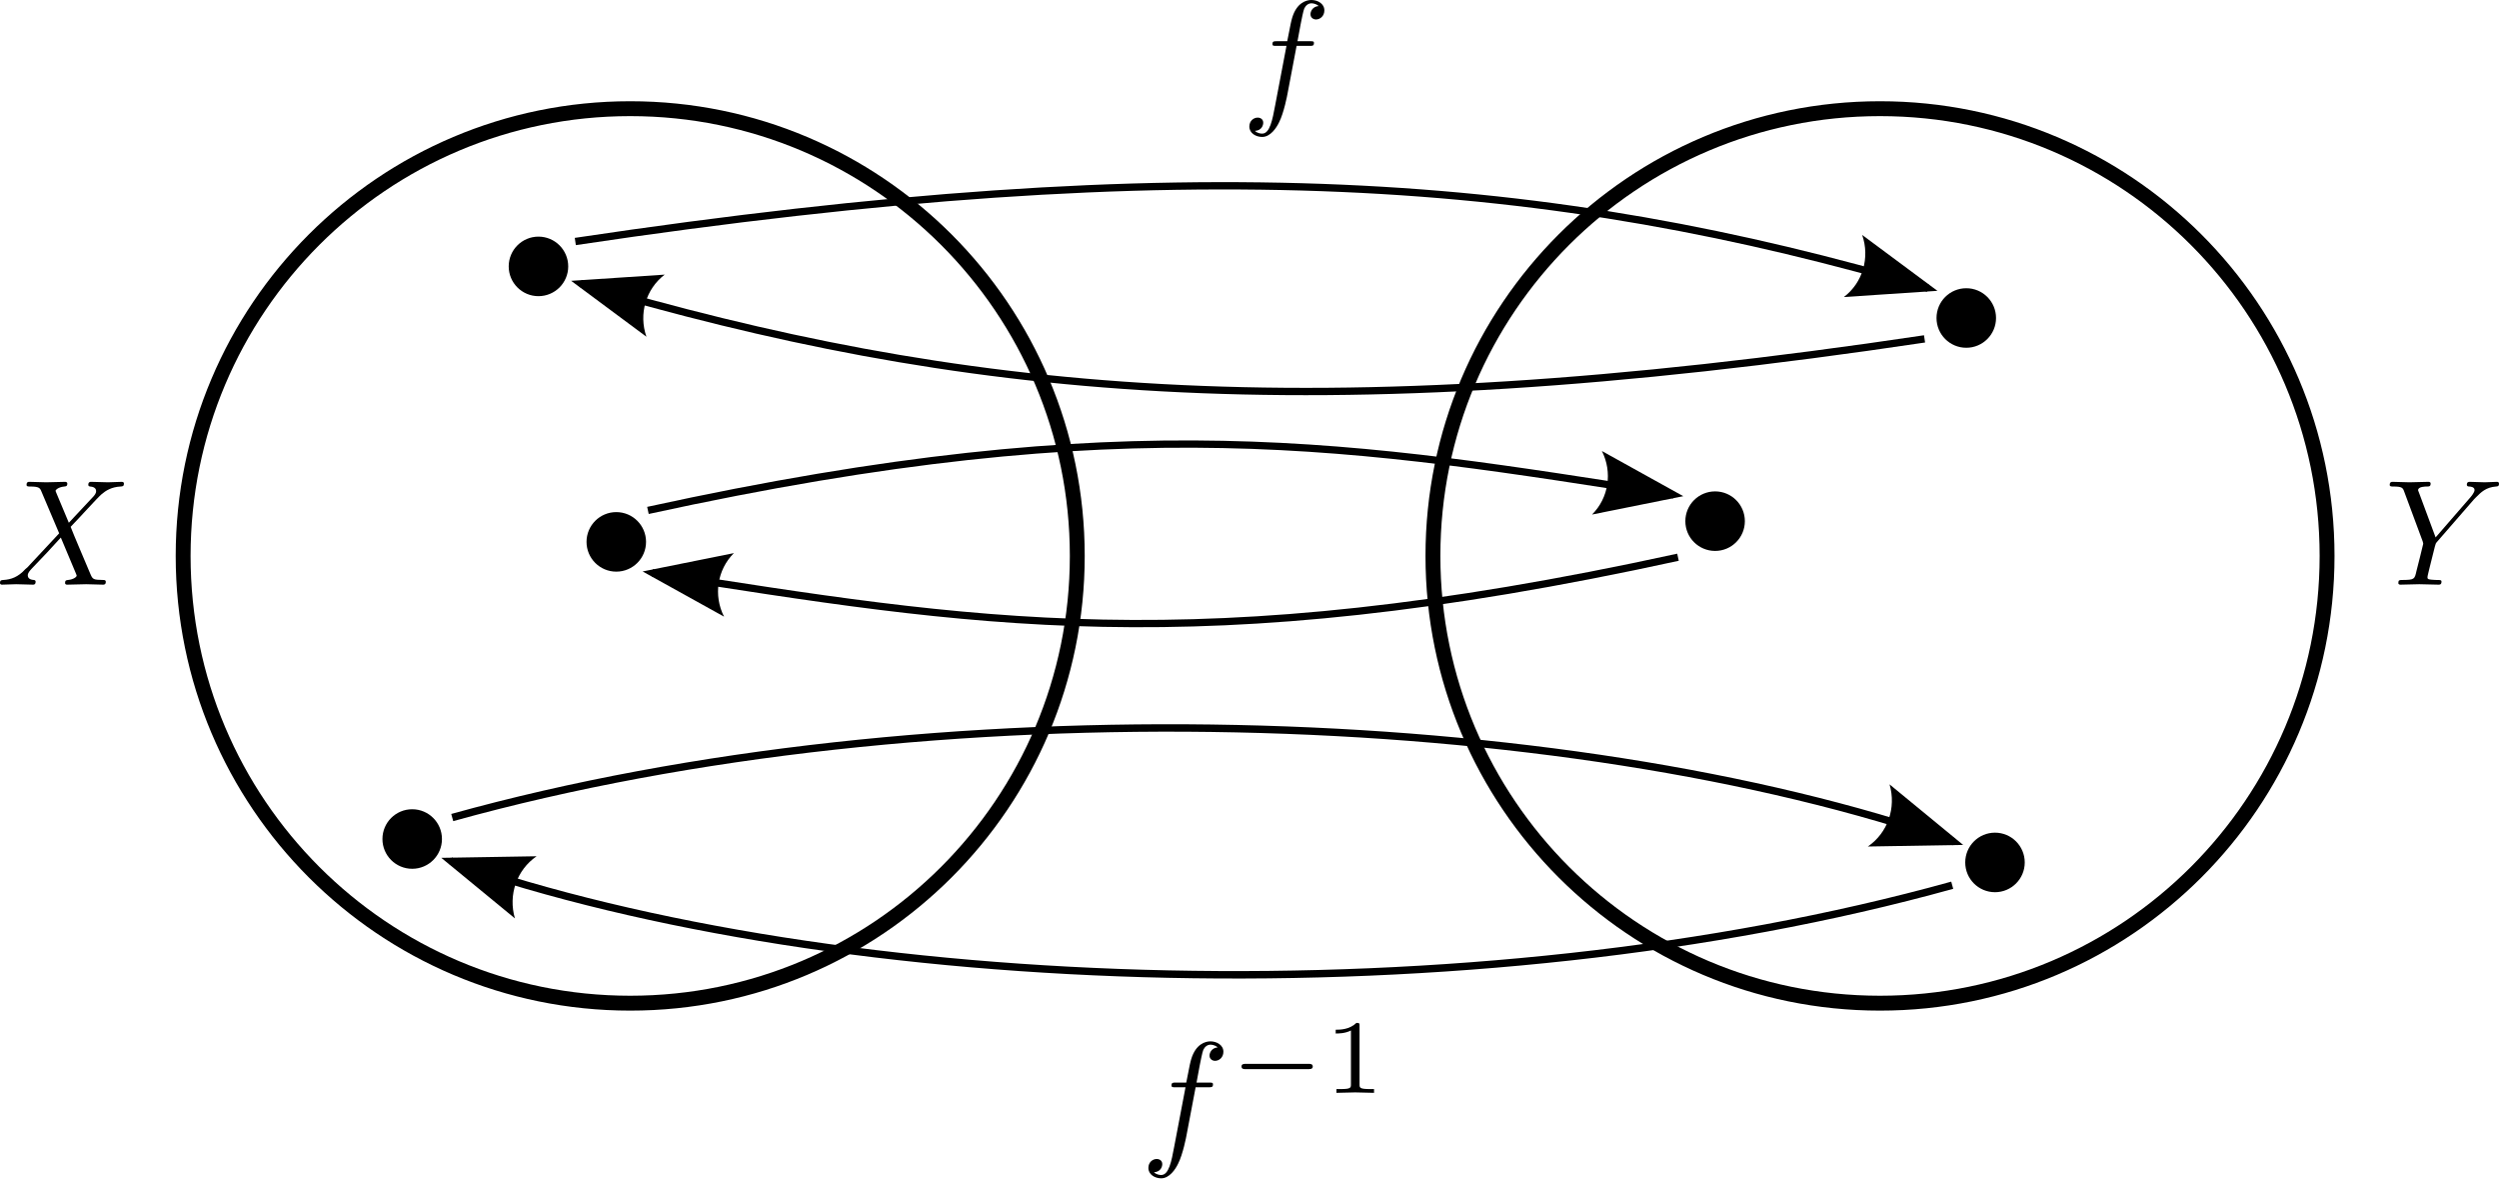
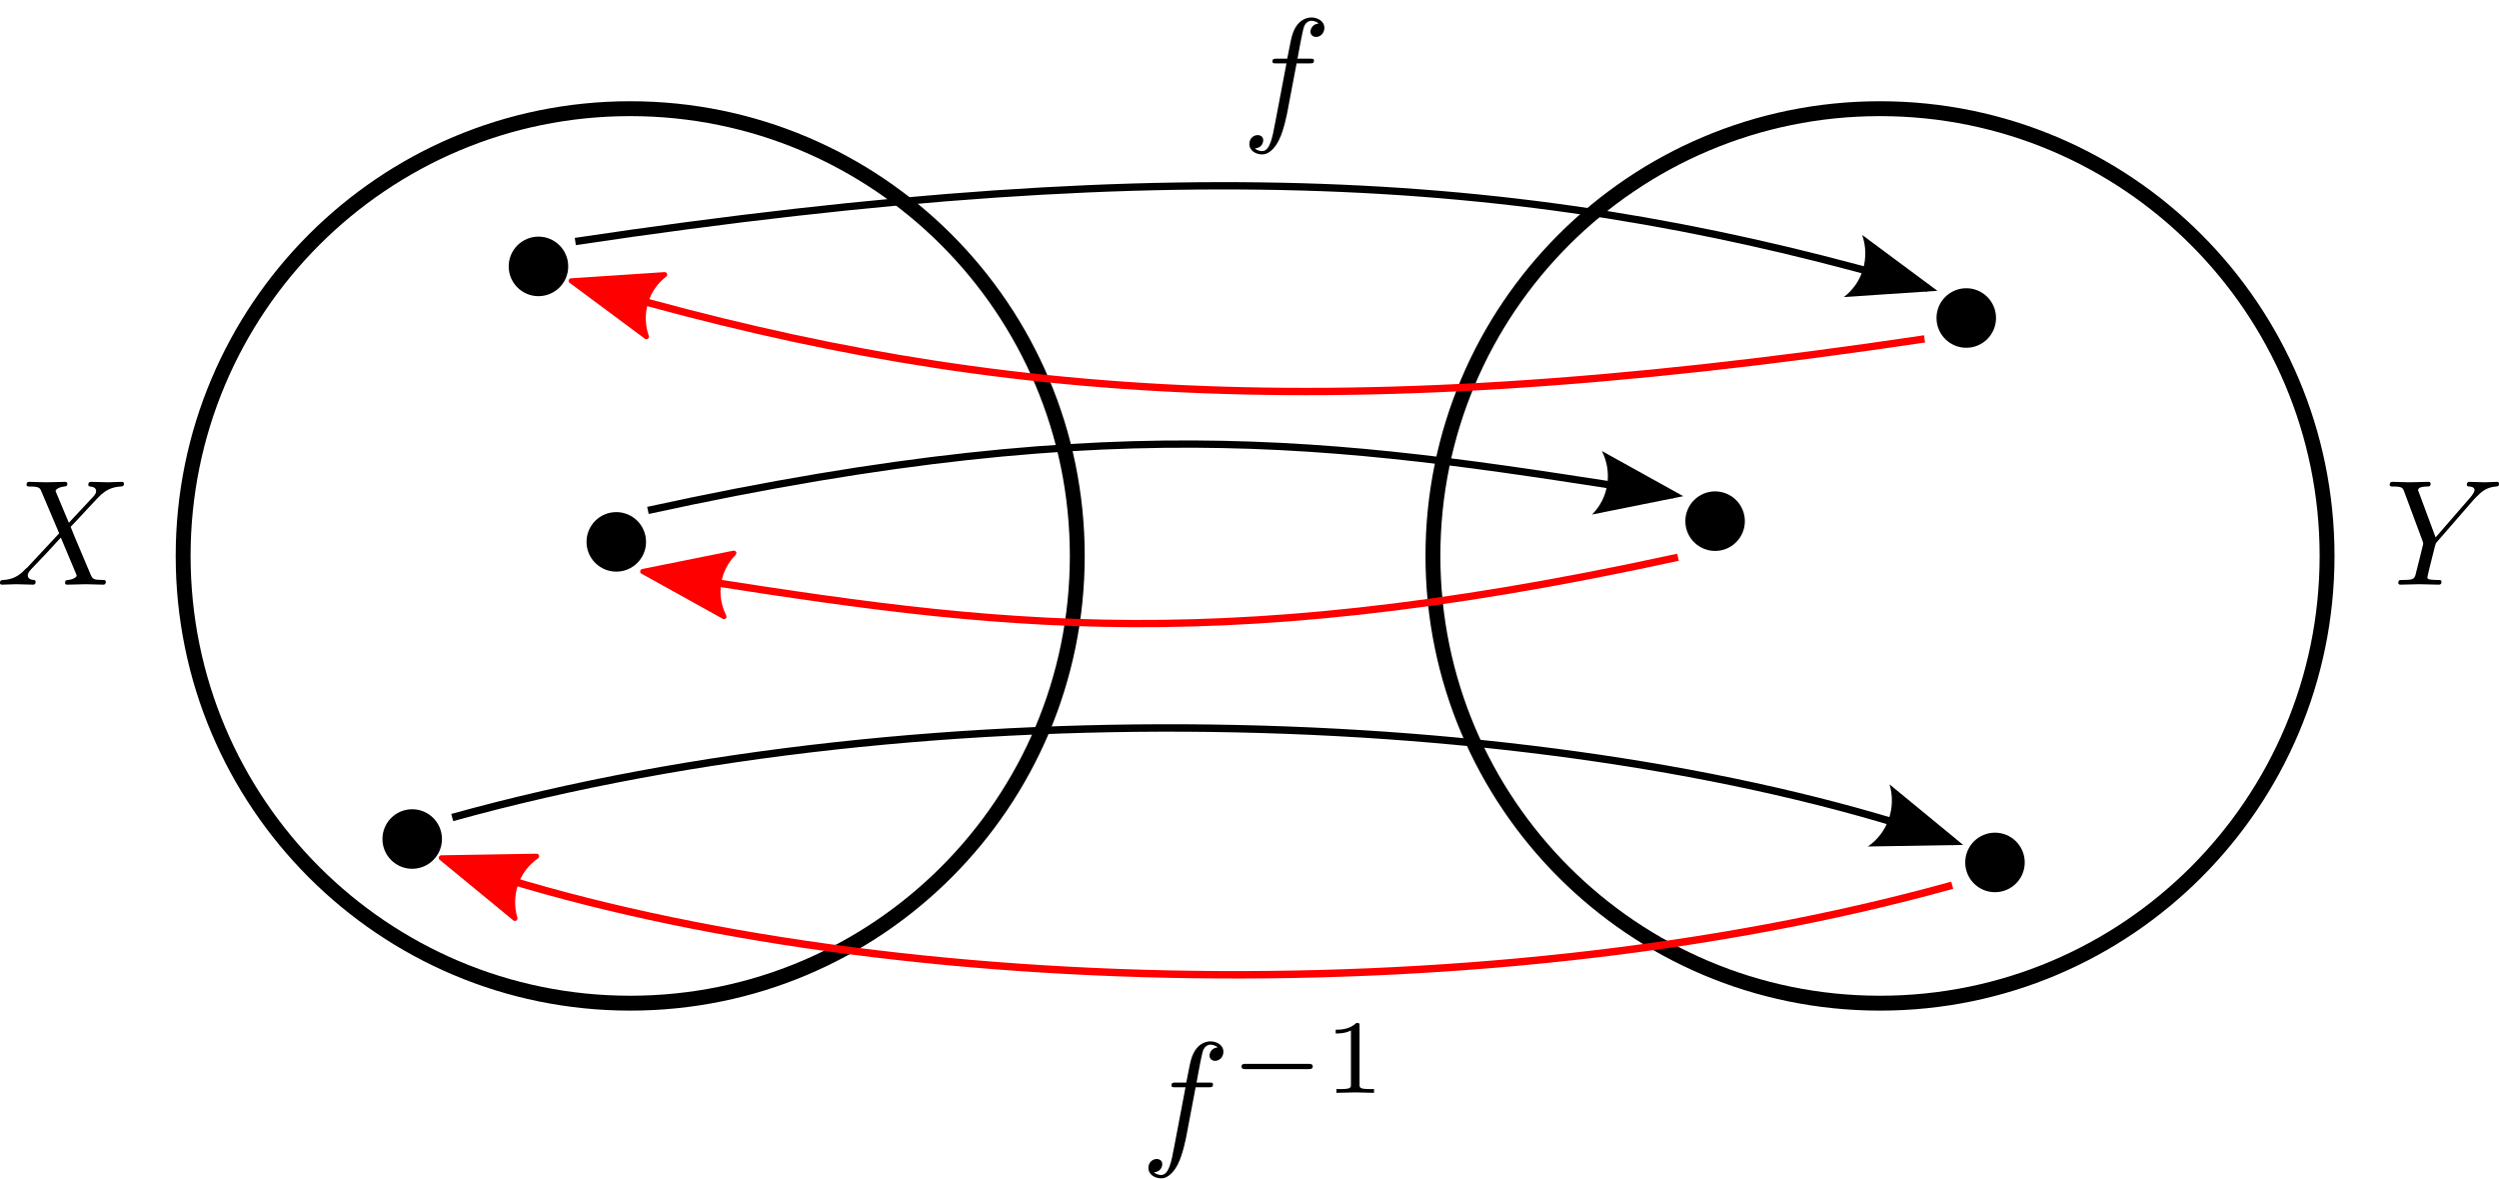
<svg xmlns="http://www.w3.org/2000/svg" xmlns:ns1="http://www.iki.fi/pav/software/textext/" width="286.047" height="134.822" id="svg2" version="1.1">
  <defs id="defs4">
-     <marker orient="auto" refY="0" refX="0" id="Arrow2Lend" style="overflow:visible">
-       <path id="path3738" style="font-size:12px;fill-rule:evenodd;stroke-width:0.625;stroke-linejoin:round" d="M 8.719,4.034 -2.207,0.016 8.719,-4.002 c -1.745,2.372 -1.735,5.617 -6e-7,8.035 z" transform="matrix(-1.1,0,0,-1.1,-1.1,0)" />
+     <marker style="overflow:visible" id="Arrow2Lend" refX="0" refY="0" orient="auto">
+       <path transform="matrix(-1.1,0,0,-1.1,-1.1,0)" d="M 8.719,4.034 -2.207,0.016 8.719,-4.002 c -1.745,2.372 -1.735,5.617 -6e-7,8.035 z" style="font-size:12px;fill-rule:evenodd;stroke-width:0.625;stroke-linejoin:round" id="path3738" />
    </marker>
-     <marker orient="auto" refY="0" refX="0" id="Arrow2Lend-3" style="overflow:visible">
-       <path id="path3738-2" style="font-size:12px;fill-rule:evenodd;stroke-width:0.625;stroke-linejoin:round" d="M 8.719,4.034 -2.207,0.016 8.719,-4.002 c -1.745,2.372 -1.735,5.617 -6e-7,8.035 z" transform="matrix(-1.1,0,0,-1.1,-1.1,0)" />
+     <marker style="overflow:visible" id="Arrow2Lend-3" refX="0" refY="0" orient="auto">
+       <path transform="matrix(-1.1,0,0,-1.1,-1.1,0)" d="M 8.719,4.034 -2.207,0.016 8.719,-4.002 c -1.745,2.372 -1.735,5.617 -6e-7,8.035 z" style="font-size:12px;fill-rule:evenodd;stroke-width:0.625;stroke-linejoin:round" id="path3738-2" />
    </marker>
-     <marker orient="auto" refY="0" refX="0" id="marker4746" style="overflow:visible">
-       <path id="path4748" style="font-size:12px;fill-rule:evenodd;stroke-width:0.625;stroke-linejoin:round" d="M 8.719,4.034 -2.207,0.016 8.719,-4.002 c -1.745,2.372 -1.735,5.617 -6e-7,8.035 z" transform="matrix(-1.1,0,0,-1.1,-1.1,0)" />
+     <marker style="overflow:visible" id="marker4746" refX="0" refY="0" orient="auto">
+       <path transform="matrix(-1.1,0,0,-1.1,-1.1,0)" d="M 8.719,4.034 -2.207,0.016 8.719,-4.002 c -1.745,2.372 -1.735,5.617 -6e-7,8.035 z" style="font-size:12px;fill-rule:evenodd;stroke-width:0.625;stroke-linejoin:round" id="path4748" />
    </marker>
-     <marker orient="auto" refY="0" refX="0" id="marker4750" style="overflow:visible">
-       <path id="path4752" style="font-size:12px;fill-rule:evenodd;stroke-width:0.625;stroke-linejoin:round" d="M 8.719,4.034 -2.207,0.016 8.719,-4.002 c -1.745,2.372 -1.735,5.617 -6e-7,8.035 z" transform="matrix(-1.1,0,0,-1.1,-1.1,0)" />
+     <marker style="overflow:visible" id="marker4750" refX="0" refY="0" orient="auto">
+       <path transform="matrix(-1.1,0,0,-1.1,-1.1,0)" d="M 8.719,4.034 -2.207,0.016 8.719,-4.002 c -1.745,2.372 -1.735,5.617 -6e-7,8.035 z" style="font-size:12px;fill-rule:evenodd;stroke-width:0.625;stroke-linejoin:round" id="path4752" />
    </marker>
-     <marker orient="auto" refY="0" refX="0" id="marker4754" style="overflow:visible">
-       <path id="path4756" style="font-size:12px;fill-rule:evenodd;stroke-width:0.625;stroke-linejoin:round" d="M 8.719,4.034 -2.207,0.016 8.719,-4.002 c -1.745,2.372 -1.735,5.617 -6e-7,8.035 z" transform="matrix(-1.1,0,0,-1.1,-1.1,0)" />
+     <marker style="overflow:visible" id="marker4754" refX="0" refY="0" orient="auto">
+       <path transform="matrix(-1.1,0,0,-1.1,-1.1,0)" d="M 8.719,4.034 -2.207,0.016 8.719,-4.002 c -1.745,2.372 -1.735,5.617 -6e-7,8.035 z" style="font-size:12px;fill-rule:evenodd;stroke-width:0.625;stroke-linejoin:round" id="path4756" />
    </marker>
-     <marker orient="auto" refY="0" refX="0" id="Arrow2Lend-1" style="overflow:visible">
-       <path id="path3738-7" style="font-size:12px;fill-rule:evenodd;stroke-width:0.625;stroke-linejoin:round" d="M 8.719,4.034 -2.207,0.016 8.719,-4.002 c -1.745,2.372 -1.735,5.617 -6e-7,8.035 z" transform="matrix(-1.1,0,0,-1.1,-1.1,0)" />
+     <marker style="overflow:visible" id="Arrow2Lend-1" refX="0" refY="0" orient="auto">
+       <path transform="matrix(-1.1,0,0,-1.1,-1.1,0)" d="M 8.719,4.034 -2.207,0.016 8.719,-4.002 c -1.745,2.372 -1.735,5.617 -6e-7,8.035 z" style="font-size:12px;fill-rule:evenodd;stroke-width:0.625;stroke-linejoin:round" id="path3738-7" />
    </marker>
-     <marker orient="auto" refY="0" refX="0" id="marker4754-0" style="overflow:visible">
-       <path id="path4756-9" style="font-size:12px;fill-rule:evenodd;stroke-width:0.625;stroke-linejoin:round" d="M 8.719,4.034 -2.207,0.016 8.719,-4.002 c -1.745,2.372 -1.735,5.617 -6e-7,8.035 z" transform="matrix(-1.1,0,0,-1.1,-1.1,0)" />
+     <marker style="overflow:visible" id="marker4754-0" refX="0" refY="0" orient="auto">
+       <path transform="matrix(-1.1,0,0,-1.1,-1.1,0)" d="M 8.719,4.034 -2.207,0.016 8.719,-4.002 c -1.745,2.372 -1.735,5.617 -6e-7,8.035 z" style="font-size:12px;fill-rule:evenodd;stroke-width:0.625;stroke-linejoin:round" id="path4756-9" />
    </marker>
-     <marker orient="auto" refY="0" refX="0" id="Arrow2Lend-8" style="overflow:visible">
-       <path id="path3738-8" style="font-size:12px;fill-rule:evenodd;stroke-width:0.625;stroke-linejoin:round" d="M 8.719,4.034 -2.207,0.016 8.719,-4.002 c -1.745,2.372 -1.735,5.617 -6e-7,8.035 z" transform="matrix(-1.1,0,0,-1.1,-1.1,0)" />
+     <marker style="overflow:visible" id="Arrow2Lend-8" refX="0" refY="0" orient="auto">
+       <path transform="matrix(-1.1,0,0,-1.1,-1.1,0)" d="M 8.719,4.034 -2.207,0.016 8.719,-4.002 c -1.745,2.372 -1.735,5.617 -6e-7,8.035 z" style="font-size:12px;fill-rule:evenodd;stroke-width:0.625;stroke-linejoin:round" id="path3738-8" />
    </marker>
-     <marker orient="auto" refY="0" refX="0" id="Arrow2Lend-4" style="overflow:visible">
-       <path id="path3738-5" style="font-size:12px;fill-rule:evenodd;stroke-width:0.625;stroke-linejoin:round" d="M 8.719,4.034 -2.207,0.016 8.719,-4.002 c -1.745,2.372 -1.735,5.617 -6e-7,8.035 z" transform="matrix(-1.1,0,0,-1.1,-1.1,0)" />
+     <marker style="overflow:visible" id="Arrow2Lend-4" refX="0" refY="0" orient="auto">
+       <path transform="matrix(-1.1,0,0,-1.1,-1.1,0)" d="M 8.719,4.034 -2.207,0.016 8.719,-4.002 c -1.745,2.372 -1.735,5.617 -6e-7,8.035 z" style="font-size:12px;fill-rule:evenodd;stroke-width:0.625;stroke-linejoin:round" id="path3738-5" />
    </marker>
-     <marker orient="auto" refY="0" refX="0" id="Arrow2Lend-17" style="overflow:visible">
-       <path id="path3738-1" style="font-size:12px;fill-rule:evenodd;stroke-width:0.625;stroke-linejoin:round" d="M 8.719,4.034 -2.207,0.016 8.719,-4.002 c -1.745,2.372 -1.735,5.617 -6e-7,8.035 z" transform="matrix(-1.1,0,0,-1.1,-1.1,0)" />
+     <marker style="overflow:visible" id="Arrow2Lend-17" refX="0" refY="0" orient="auto">
+       <path transform="matrix(-1.1,0,0,-1.1,-1.1,0)" d="M 8.719,4.034 -2.207,0.016 8.719,-4.002 c -1.745,2.372 -1.735,5.617 -6e-7,8.035 z" style="font-size:12px;fill-rule:evenodd;stroke-width:0.625;stroke-linejoin:round" id="path3738-1" />
    </marker>
-     <marker orient="auto" refY="0" refX="0" id="marker4754-5" style="overflow:visible">
-       <path id="path4756-2" style="font-size:12px;fill-rule:evenodd;stroke-width:0.625;stroke-linejoin:round" d="M 8.719,4.034 -2.207,0.016 8.719,-4.002 c -1.745,2.372 -1.735,5.617 -6e-7,8.035 z" transform="matrix(-1.1,0,0,-1.1,-1.1,0)" />
+     <marker style="overflow:visible" id="marker4754-5" refX="0" refY="0" orient="auto">
+       <path transform="matrix(-1.1,0,0,-1.1,-1.1,0)" d="M 8.719,4.034 -2.207,0.016 8.719,-4.002 c -1.745,2.372 -1.735,5.617 -6e-7,8.035 z" style="font-size:12px;fill-rule:evenodd;stroke-width:0.625;stroke-linejoin:round" id="path4756-2" />
+     </marker>
+     <marker style="overflow:visible" id="marker4754V" refX="0" refY="0" orient="auto">
+       <path transform="matrix(-1.1,0,0,-1.1,-1.1,0)" d="M 8.719,4.034 -2.207,0.016 8.719,-4.002 c -1.745,2.372 -1.735,5.617 -6e-7,8.035 z" style="stroke-linejoin:round;font-size:12px;fill-rule:evenodd;stroke:#000000;stroke-width:0.625;fill:#000000" id="path5060" />
+     </marker>
+     <marker style="overflow:visible" id="marker4754Vn" refX="0" refY="0" orient="auto">
+       <path transform="matrix(-1.1,0,0,-1.1,-1.1,0)" d="M 8.719,4.034 -2.207,0.016 8.719,-4.002 c -1.745,2.372 -1.735,5.617 -6e-7,8.035 z" style="stroke-linejoin:round;font-size:12px;fill-rule:evenodd;stroke:#000000;stroke-width:0.625;fill:#000000" id="path5217" />
+     </marker>
+     <marker style="overflow:visible" id="marker4754-5H" refX="0" refY="0" orient="auto">
+       <path transform="matrix(-1.1,0,0,-1.1,-1.1,0)" d="M 8.719,4.034 -2.207,0.016 8.719,-4.002 c -1.745,2.372 -1.735,5.617 -6e-7,8.035 z" style="stroke-linejoin:round;font-size:12px;fill-rule:evenodd;stroke:#ff0000;stroke-width:0.625;fill:#ff0000" id="path5220" />
+     </marker>
+     <marker style="overflow:visible" id="Arrow2Lendr" refX="0" refY="0" orient="auto">
+       <path transform="matrix(-1.1,0,0,-1.1,-1.1,0)" d="M 8.719,4.034 -2.207,0.016 8.719,-4.002 c -1.745,2.372 -1.735,5.617 -6e-7,8.035 z" style="stroke-linejoin:round;font-size:12px;fill-rule:evenodd;stroke:#000000;stroke-width:0.625;fill:#000000" id="path5223" />
+     </marker>
+     <marker style="overflow:visible" id="marker4754Vno" refX="0" refY="0" orient="auto">
+       <path transform="matrix(-1.1,0,0,-1.1,-1.1,0)" d="M 8.719,4.034 -2.207,0.016 8.719,-4.002 c -1.745,2.372 -1.735,5.617 -6e-7,8.035 z" style="stroke-linejoin:round;font-size:12px;fill-rule:evenodd;stroke:#ff0000;stroke-width:0.625;fill:#ff0000" id="path5392" />
+     </marker>
+     <marker style="overflow:visible" id="Arrow2LendrA" refX="0" refY="0" orient="auto">
+       <path transform="matrix(-1.1,0,0,-1.1,-1.1,0)" d="M 8.719,4.034 -2.207,0.016 8.719,-4.002 c -1.745,2.372 -1.735,5.617 -6e-7,8.035 z" style="stroke-linejoin:round;font-size:12px;fill-rule:evenodd;stroke:#ff0000;stroke-width:0.625;fill:#ff0000" id="path5395" />
    </marker>
  </defs>
-   <g id="layer1" transform="translate(-5.554214,-536.85)">
-     <path style="fill:#000000;fill-opacity:0;stroke:#000000;stroke-width:2.08;stroke-miterlimit:4;stroke-opacity:1;stroke-dasharray:none" id="path2818" d="m 212,477.862 c 0,34.518 -27.982,62.5 -62.5,62.5 -34.518,0 -62.5,-27.982 -62.5,-62.5 0,-34.518 27.982,-62.5 62.5,-62.5 34.518,0 62.5,27.982 62.5,62.5 z" transform="matrix(0.8187769,0,0,0.8187769,-44.71597,209.1967)" />
-     <path style="fill:#000000;fill-opacity:0;stroke:#000000;stroke-width:2.08;stroke-miterlimit:4;stroke-opacity:1;stroke-dasharray:none" id="path2818-1" d="m 212,477.862 c 0,34.518 -27.982,62.5 -62.5,62.5 -34.518,0 -62.5,-27.982 -62.5,-62.5 0,-34.518 27.982,-62.5 62.5,-62.5 34.518,0 62.5,27.982 62.5,62.5 z" transform="matrix(0.8187769,0,0,0.8187769,98.34073,209.1967)" />
-     <path style="fill:#000000;fill-opacity:1;stroke:#000000;stroke-width:2;stroke-miterlimit:4;stroke-opacity:1;stroke-dasharray:none" id="path3616" d="m 83,571.362 c 0,1.657 -1.343,3 -3,3 -1.657,0 -3,-1.343 -3,-3 0,-1.657 1.343,-3 3,-3 1.657,0 3,1.343 3,3 z" transform="matrix(0.851528,0,0,0.851528,-0.9332404,80.80059)" />
-     <path style="fill:#000000;fill-opacity:1;stroke:#000000;stroke-width:2;stroke-miterlimit:4;stroke-opacity:1;stroke-dasharray:none" id="path3616-4" d="m 83,571.362 c 0,1.657 -1.343,3 -3,3 -1.657,0 -3,-1.343 -3,-3 0,-1.657 1.343,-3 3,-3 1.657,0 3,1.343 3,3 z" transform="matrix(0.851528,0,0,0.851528,-15.38593,146.3188)" />
-     <path style="fill:#000000;fill-opacity:1;stroke:#000000;stroke-width:2;stroke-miterlimit:4;stroke-opacity:1;stroke-dasharray:none" id="path3616-8" d="m 83,571.362 c 0,1.657 -1.343,3 -3,3 -1.657,0 -3,-1.343 -3,-3 0,-1.657 1.343,-3 3,-3 1.657,0 3,1.343 3,3 z" transform="matrix(0.851528,0,0,0.851528,162.5005,86.70452)" />
-     <path style="fill:#000000;fill-opacity:1;stroke:#000000;stroke-width:2;stroke-miterlimit:4;stroke-opacity:1;stroke-dasharray:none" id="path3616-76" d="m 83,571.362 c 0,1.657 -1.343,3 -3,3 -1.657,0 -3,-1.343 -3,-3 0,-1.657 1.343,-3 3,-3 1.657,0 3,1.343 3,3 z" transform="matrix(0.851528,0,0,0.851528,165.7872,148.9985)" />
-     <path style="fill:#000000;fill-opacity:1;stroke:#000000;stroke-width:2;stroke-miterlimit:4;stroke-opacity:1;stroke-dasharray:none" id="path3616-42" d="m 83,571.362 c 0,1.657 -1.343,3 -3,3 -1.657,0 -3,-1.343 -3,-3 0,-1.657 1.343,-3 3,-3 1.657,0 3,1.343 3,3 z" transform="matrix(0.851528,0,0,0.851528,133.7508,109.9505)" />
-     <path style="fill:none;stroke:#000000;stroke-width:0.838;stroke-linecap:butt;stroke-linejoin:miter;stroke-miterlimit:4;stroke-opacity:1;stroke-dasharray:none;marker-end:url(#Arrow2Lend)" d="M 71.407,564.483 C 142.269,553.881 182.928,557.076 226.25,569.827" id="path3712" />
-     <path style="fill:none;stroke:#000000;stroke-width:0.852;stroke-linecap:butt;stroke-linejoin:miter;stroke-miterlimit:4;stroke-opacity:1;stroke-dasharray:none;marker-end:url(#Arrow2Lend)" d="M 57.32,630.393 C 112.152,615.159 184.548,617.586 229.195,633.167" id="path4534" />
-     <path style="fill:#000000;fill-opacity:1;stroke:#000000;stroke-width:2;stroke-miterlimit:4;stroke-opacity:1;stroke-dasharray:none" id="path3616-7-4" d="m 83,571.362 c 0,1.657 -1.343,3 -3,3 -1.657,0 -3,-1.343 -3,-3 0,-1.657 1.343,-3 3,-3 1.657,0 3,1.343 3,3 z" transform="matrix(0.851528,0,0,0.851528,7.97444,112.3204)" />
-     <path style="fill:none;stroke:#000000;stroke-width:0.832px;stroke-linecap:butt;stroke-linejoin:miter;stroke-opacity:1;marker-end:url(#marker4754)" d="m 197.624,600.608 c -55.378,12.097 -80.972,7.444 -117.417,1.784" id="path4406-4" />
-     <path style="fill:none;stroke:#000000;stroke-width:0.852;stroke-linecap:butt;stroke-linejoin:miter;stroke-miterlimit:4;stroke-opacity:1;stroke-dasharray:none;marker-end:url(#Arrow2Lend)" d="M 229.014,638.137 C 174.183,653.37 101.786,650.943 57.14,635.362" id="path4534-5" />
-     <path style="fill:none;stroke:#000000;stroke-width:0.838;stroke-linecap:butt;stroke-linejoin:miter;stroke-miterlimit:4;stroke-opacity:1;stroke-dasharray:none;marker-end:url(#Arrow2Lend)" d="M 225.845,575.625 C 154.983,586.228 115.323,582.033 72.002,569.282" id="path3712-1" />
-     <path style="fill:none;stroke:#000000;stroke-width:0.832px;stroke-linecap:butt;stroke-linejoin:miter;stroke-opacity:1;marker-end:url(#marker4754)" d="m 79.72,595.253 c 55.378,-12.097 80.972,-7.444 117.417,-1.784" id="path4406-4-7" />
-     <g style="font-style:normal;font-variant:normal;font-weight:normal;font-stretch:normal;letter-spacing:normal;word-spacing:normal;text-anchor:start;fill:none;stroke:#000000;stroke-linecap:butt;stroke-linejoin:miter;stroke-miterlimit:10.433;stroke-opacity:1;stroke-dasharray:none;stroke-dashoffset:0" id="content" transform="matrix(1.727674,0,0,-1.727674,-238.3698,1770.668)" xml:space="preserve" stroke-miterlimit="10.433" font-style="normal" font-variant="normal" font-weight="normal" font-stretch="normal" font-size-adjust="none" letter-spacing="normal" word-spacing="normal" ns1:text="$f$" ns1:preamble="">
-       <path style="fill:#000000;stroke:none" d="m 227.09,711.11 h 0.86 c 0.2,0 0.29,0 0.29,0.2 0,0.11 -0.09,0.11 -0.26,0.11 h -0.83 l 0.21,1.13 c 0.04,0.21 0.18,0.92 0.24,1.04 0.09,0.19 0.26,0.34 0.47,0.34 0.03,0 0.29,0 0.48,-0.18 -0.43,-0.04 -0.54,-0.39 -0.54,-0.54 0,-0.23 0.19,-0.35 0.37,-0.35 0.26,0 0.55,0.22 0.55,0.6 0,0.46 -0.46,0.69 -0.86,0.69 -0.34,0 -0.97,-0.18 -1.27,-1.17 -0.06,-0.21 -0.09,-0.31 -0.33,-1.56 h -0.69 c -0.19,0 -0.29,0 -0.29,-0.19 0,-0.12 0.08,-0.12 0.27,-0.12 h 0.66 l -0.75,-3.94 c -0.18,-0.96 -0.35,-1.87 -0.86,-1.87 -0.04,0 -0.29,0 -0.48,0.18 0.46,0.03 0.55,0.39 0.55,0.54 0,0.23 -0.18,0.34 -0.37,0.34 -0.26,0 -0.55,-0.21 -0.55,-0.59 0,-0.45 0.44,-0.69 0.85,-0.69 0.54,0 0.94,0.59 1.12,0.97 0.32,0.62 0.55,1.83 0.56,1.9 z" id="path5550" />
+   <g transform="translate(-5.554214,-536.85)" id="layer1">
+     <path transform="matrix(0.8187769,0,0,0.8187769,-44.71597,209.1967)" d="m 212,477.862 c 0,34.518 -27.982,62.5 -62.5,62.5 -34.518,0 -62.5,-27.982 -62.5,-62.5 0,-34.518 27.982,-62.5 62.5,-62.5 34.518,0 62.5,27.982 62.5,62.5 z" id="path2818" style="fill:#000000;fill-opacity:0;stroke:#000000;stroke-width:2.08;stroke-miterlimit:4;stroke-opacity:1;stroke-dasharray:none" />
+     <path transform="matrix(0.8187769,0,0,0.8187769,98.34073,209.1967)" d="m 212,477.862 c 0,34.518 -27.982,62.5 -62.5,62.5 -34.518,0 -62.5,-27.982 -62.5,-62.5 0,-34.518 27.982,-62.5 62.5,-62.5 34.518,0 62.5,27.982 62.5,62.5 z" id="path2818-1" style="fill:#000000;fill-opacity:0;stroke:#000000;stroke-width:2.08;stroke-miterlimit:4;stroke-opacity:1;stroke-dasharray:none" />
+     <path transform="matrix(0.851528,0,0,0.851528,-0.9332404,80.80059)" d="m 83,571.362 c 0,1.657 -1.343,3 -3,3 -1.657,0 -3,-1.343 -3,-3 0,-1.657 1.343,-3 3,-3 1.657,0 3,1.343 3,3 z" id="path3616" style="fill:#000000;fill-opacity:1;stroke:#000000;stroke-width:2;stroke-miterlimit:4;stroke-opacity:1;stroke-dasharray:none" />
+     <path transform="matrix(0.851528,0,0,0.851528,-15.38593,146.3188)" d="m 83,571.362 c 0,1.657 -1.343,3 -3,3 -1.657,0 -3,-1.343 -3,-3 0,-1.657 1.343,-3 3,-3 1.657,0 3,1.343 3,3 z" id="path3616-4" style="fill:#000000;fill-opacity:1;stroke:#000000;stroke-width:2;stroke-miterlimit:4;stroke-opacity:1;stroke-dasharray:none" />
+     <path transform="matrix(0.851528,0,0,0.851528,162.5005,86.70452)" d="m 83,571.362 c 0,1.657 -1.343,3 -3,3 -1.657,0 -3,-1.343 -3,-3 0,-1.657 1.343,-3 3,-3 1.657,0 3,1.343 3,3 z" id="path3616-8" style="fill:#000000;fill-opacity:1;stroke:#000000;stroke-width:2;stroke-miterlimit:4;stroke-opacity:1;stroke-dasharray:none" />
+     <path transform="matrix(0.851528,0,0,0.851528,165.7872,148.9985)" d="m 83,571.362 c 0,1.657 -1.343,3 -3,3 -1.657,0 -3,-1.343 -3,-3 0,-1.657 1.343,-3 3,-3 1.657,0 3,1.343 3,3 z" id="path3616-76" style="fill:#000000;fill-opacity:1;stroke:#000000;stroke-width:2;stroke-miterlimit:4;stroke-opacity:1;stroke-dasharray:none" />
+     <path transform="matrix(0.851528,0,0,0.851528,133.7508,109.9505)" d="m 83,571.362 c 0,1.657 -1.343,3 -3,3 -1.657,0 -3,-1.343 -3,-3 0,-1.657 1.343,-3 3,-3 1.657,0 3,1.343 3,3 z" id="path3616-42" style="fill:#000000;fill-opacity:1;stroke:#000000;stroke-width:2;stroke-miterlimit:4;stroke-opacity:1;stroke-dasharray:none" />
+     <path id="path3712" d="M 71.407,564.483 C 142.269,553.881 182.928,557.076 226.25,569.827" style="fill:none;stroke:#000000;stroke-width:0.838;stroke-linecap:butt;stroke-linejoin:miter;stroke-miterlimit:4;stroke-opacity:1;stroke-dasharray:none;marker-end:url(#Arrow2Lend)" />
+     <path id="path4534" d="M 57.32,630.393 C 112.152,615.159 184.548,617.586 229.195,633.167" style="fill:none;stroke:#000000;stroke-width:0.852;stroke-linecap:butt;stroke-linejoin:miter;stroke-miterlimit:4;stroke-opacity:1;stroke-dasharray:none;marker-end:url(#Arrow2Lend)" />
+     <path transform="matrix(0.851528,0,0,0.851528,7.97444,112.3204)" d="m 83,571.362 c 0,1.657 -1.343,3 -3,3 -1.657,0 -3,-1.343 -3,-3 0,-1.657 1.343,-3 3,-3 1.657,0 3,1.343 3,3 z" id="path3616-7-4" style="fill:#000000;fill-opacity:1;stroke:#000000;stroke-width:2;stroke-miterlimit:4;stroke-opacity:1;stroke-dasharray:none" />
+     <path id="path4406-4" d="m 197.624,600.608 c -55.378,12.097 -80.972,7.444 -117.417,1.784" style="stroke-linejoin:miter;marker-end:url(#marker4754Vno);stroke-opacity:1;stroke:#ff0000;stroke-linecap:butt;stroke-miterlimit:4;stroke-dasharray:none;stroke-width:0.832;fill:none" />
+     <path id="path4534-5" d="M 229.014,638.137 C 174.183,653.37 101.786,650.943 57.14,635.362" style="stroke-linejoin:miter;marker-end:url(#Arrow2LendrA);stroke-opacity:1;stroke:#ff0000;stroke-linecap:butt;stroke-miterlimit:4;stroke-dasharray:none;stroke-width:0.852;fill:none" />
+     <path id="path3712-1" d="M 225.845,575.625 C 154.983,586.228 115.323,582.033 72.002,569.282" style="stroke-linejoin:miter;marker-end:url(#marker4754-5H);stroke-opacity:1;stroke:#ff0000;stroke-linecap:butt;stroke-miterlimit:4;stroke-dasharray:none;stroke-width:0.838;fill:none" />
+     <path id="path4406-4-7" d="m 79.72,595.253 c 55.378,-12.097 80.972,-7.444 117.417,-1.784" style="fill:none;stroke:#000000;stroke-width:0.832px;stroke-linecap:butt;stroke-linejoin:miter;stroke-opacity:1;marker-end:url(#marker4754)" />
+     <g ns1:preamble="" ns1:text="$f$" word-spacing="normal" letter-spacing="normal" font-size-adjust="none" font-stretch="normal" font-weight="normal" font-variant="normal" font-style="normal" stroke-miterlimit="10.433" xml:space="preserve" transform="matrix(1.727674,0,0,-1.727674,-238.3698,1772.668)" id="content" style="font-style:normal;font-variant:normal;font-weight:normal;font-stretch:normal;letter-spacing:normal;word-spacing:normal;text-anchor:start;fill:none;stroke:#000000;stroke-linecap:butt;stroke-linejoin:miter;stroke-miterlimit:10.433;stroke-opacity:1;stroke-dasharray:none;stroke-dashoffset:0">
+       <path id="path5550" d="m 227.09,711.11 h 0.86 c 0.2,0 0.29,0 0.29,0.2 0,0.11 -0.09,0.11 -0.26,0.11 h -0.83 l 0.21,1.13 c 0.04,0.21 0.18,0.92 0.24,1.04 0.09,0.19 0.26,0.34 0.47,0.34 0.03,0 0.29,0 0.48,-0.18 -0.43,-0.04 -0.54,-0.39 -0.54,-0.54 0,-0.23 0.19,-0.35 0.37,-0.35 0.26,0 0.55,0.22 0.55,0.6 0,0.46 -0.46,0.69 -0.86,0.69 -0.34,0 -0.97,-0.18 -1.27,-1.17 -0.06,-0.21 -0.09,-0.31 -0.33,-1.56 h -0.69 c -0.19,0 -0.29,0 -0.29,-0.19 0,-0.12 0.08,-0.12 0.27,-0.12 h 0.66 l -0.75,-3.94 c -0.18,-0.96 -0.35,-1.87 -0.86,-1.87 -0.04,0 -0.29,0 -0.48,0.18 0.46,0.03 0.55,0.39 0.55,0.54 0,0.23 -0.18,0.34 -0.37,0.34 -0.26,0 -0.55,-0.21 -0.55,-0.59 0,-0.45 0.44,-0.69 0.85,-0.69 0.54,0 0.94,0.59 1.12,0.97 0.32,0.62 0.55,1.83 0.56,1.9 z" style="fill:#000000;stroke:none" />
    </g>
-     <g style="font-style:normal;font-variant:normal;font-weight:normal;font-stretch:normal;letter-spacing:normal;word-spacing:normal;text-anchor:start;fill:none;stroke:#000000;stroke-linecap:butt;stroke-linejoin:miter;stroke-miterlimit:10.433;stroke-opacity:1;stroke-dasharray:none;stroke-dashoffset:0" ns1:preamble="" ns1:text="$f^{-1}$" word-spacing="normal" letter-spacing="normal" font-size-adjust="none" font-stretch="normal" font-weight="normal" font-variant="normal" font-style="normal" stroke-miterlimit="10.433" xml:space="preserve" transform="matrix(1.727674,0,0,-1.727674,-249.9264,1889.82)" id="g5768">
-       <path id="path5770" d="m 227.09,711.11 h 0.86 c 0.2,0 0.29,0 0.29,0.2 0,0.11 -0.09,0.11 -0.26,0.11 h -0.83 l 0.21,1.13 c 0.04,0.21 0.18,0.92 0.24,1.04 0.09,0.19 0.26,0.34 0.47,0.34 0.03,0 0.29,0 0.48,-0.18 -0.43,-0.04 -0.54,-0.39 -0.54,-0.54 0,-0.23 0.19,-0.35 0.37,-0.35 0.26,0 0.55,0.22 0.55,0.6 0,0.46 -0.46,0.69 -0.86,0.69 -0.34,0 -0.97,-0.18 -1.27,-1.17 -0.06,-0.21 -0.09,-0.31 -0.33,-1.56 h -0.69 c -0.19,0 -0.29,0 -0.29,-0.19 0,-0.12 0.08,-0.12 0.27,-0.12 h 0.66 l -0.75,-3.94 c -0.18,-0.96 -0.35,-1.87 -0.86,-1.87 -0.04,0 -0.29,0 -0.48,0.18 0.46,0.03 0.55,0.39 0.55,0.54 0,0.23 -0.18,0.34 -0.37,0.34 -0.26,0 -0.55,-0.21 -0.55,-0.59 0,-0.45 0.44,-0.69 0.85,-0.69 0.54,0 0.94,0.59 1.12,0.97 0.32,0.62 0.55,1.83 0.56,1.9 z" style="fill:#000000;stroke:none" />
-       <path id="path5772" d="m 234.57,712.31 0.01,0 0.01,0 0.01,0 0.01,0 0.03,0.01 0.01,0 0.01,0 0.01,0 0.01,0 0.01,0 0.02,0 0.01,0.01 0.01,0 0.01,0 0.01,0 0.01,0.01 0.01,0 0.01,0.01 0.01,0 0.01,0.01 0,0.01 0.01,0.01 0.01,0 0,0 0,0.01 0.01,0 0,0.01 0,0 0,0.01 0.01,0 0,0.01 0,0.01 0,0 0,0.01 0,0 0.01,0.01 0,0.01 0,0.01 0,0 0,0.01 c 0,0.18 -0.16,0.18 -0.28,0.18 h -4.16 c -0.11,0 -0.28,0 -0.28,-0.17 0,-0.18 0.16,-0.18 0.28,-0.18 z" style="fill:#000000;stroke:none" />
-       <path id="path5774" d="m 237.95,715.17 0,0.01 0,0.01 0,0.01 0,0.01 0,0 0,0.01 0,0.01 0,0.01 0,0 0,0.01 0,0 0,0.01 0,0.01 0,0 -0.01,0.01 0,0 0,0.01 0,0 0,0.01 0,0.01 -0.01,0.01 0,0 0,0.01 -0.01,0.01 0,0 -0.01,0.01 0,0 -0.01,0 -0.01,0.01 -0.01,0 -0.01,0 0,0 -0.01,0 -0.01,0 0,0 -0.01,0.01 0,0 -0.01,0 0,0 -0.01,0 -0.01,0 -0.01,0 0,0 -0.01,0 -0.01,0 -0.01,0 0,0 -0.01,0 -0.01,0 -0.01,0 c -0.45,-0.44 -1.08,-0.45 -1.37,-0.45 v -0.25 c 0.17,0 0.63,0 1.01,0.2 v -3.56 c 0,-0.23 0,-0.32 -0.69,-0.32 h -0.27 v -0.25 c 0.13,0 0.98,0.03 1.24,0.03 0.22,0 1.1,-0.03 1.25,-0.03 v 0.25 h -0.26 c -0.7,0 -0.7,0.09 -0.7,0.32 z" style="fill:#000000;stroke:none" />
+     <g id="g5768" transform="matrix(1.727674,0,0,-1.727674,-249.9264,1889.82)" xml:space="preserve" stroke-miterlimit="10.433" font-style="normal" font-variant="normal" font-weight="normal" font-stretch="normal" font-size-adjust="none" letter-spacing="normal" word-spacing="normal" ns1:text="$f^{-1}$" ns1:preamble="" style="font-style:normal;font-variant:normal;font-weight:normal;font-stretch:normal;letter-spacing:normal;word-spacing:normal;text-anchor:start;fill:none;stroke:#000000;stroke-linecap:butt;stroke-linejoin:miter;stroke-miterlimit:10.433;stroke-opacity:1;stroke-dasharray:none;stroke-dashoffset:0">
+       <path style="fill:#000000;stroke:none" d="m 227.09,711.11 h 0.86 c 0.2,0 0.29,0 0.29,0.2 0,0.11 -0.09,0.11 -0.26,0.11 h -0.83 l 0.21,1.13 c 0.04,0.21 0.18,0.92 0.24,1.04 0.09,0.19 0.26,0.34 0.47,0.34 0.03,0 0.29,0 0.48,-0.18 -0.43,-0.04 -0.54,-0.39 -0.54,-0.54 0,-0.23 0.19,-0.35 0.37,-0.35 0.26,0 0.55,0.22 0.55,0.6 0,0.46 -0.46,0.69 -0.86,0.69 -0.34,0 -0.97,-0.18 -1.27,-1.17 -0.06,-0.21 -0.09,-0.31 -0.33,-1.56 h -0.69 c -0.19,0 -0.29,0 -0.29,-0.19 0,-0.12 0.08,-0.12 0.27,-0.12 h 0.66 l -0.75,-3.94 c -0.18,-0.96 -0.35,-1.87 -0.86,-1.87 -0.04,0 -0.29,0 -0.48,0.18 0.46,0.03 0.55,0.39 0.55,0.54 0,0.23 -0.18,0.34 -0.37,0.34 -0.26,0 -0.55,-0.21 -0.55,-0.59 0,-0.45 0.44,-0.69 0.85,-0.69 0.54,0 0.94,0.59 1.12,0.97 0.32,0.62 0.55,1.83 0.56,1.9 z" id="path5770" />
+       <path style="fill:#000000;stroke:none" d="m 234.57,712.31 0.01,0 0.01,0 0.01,0 0.01,0 0.03,0.01 0.01,0 0.01,0 0.01,0 0.01,0 0.01,0 0.02,0 0.01,0.01 0.01,0 0.01,0 0.01,0 0.01,0.01 0.01,0 0.01,0.01 0.01,0 0.01,0.01 0,0.01 0.01,0.01 0.01,0 0,0 0,0.01 0.01,0 0,0.01 0,0 0,0.01 0.01,0 0,0.01 0,0.01 0,0 0,0.01 0,0 0.01,0.01 0,0.01 0,0.01 0,0 0,0.01 c 0,0.18 -0.16,0.18 -0.28,0.18 h -4.16 c -0.11,0 -0.28,0 -0.28,-0.17 0,-0.18 0.16,-0.18 0.28,-0.18 z" id="path5772" />
+       <path style="fill:#000000;stroke:none" d="m 237.95,715.17 0,0.01 0,0.01 0,0.01 0,0.01 0,0 0,0.01 0,0.01 0,0.01 0,0 0,0.01 0,0 0,0.01 0,0.01 0,0 -0.01,0.01 0,0 0,0.01 0,0 0,0.01 0,0.01 -0.01,0.01 0,0 0,0.01 -0.01,0.01 0,0 -0.01,0.01 0,0 -0.01,0 -0.01,0.01 -0.01,0 -0.01,0 0,0 -0.01,0 -0.01,0 0,0 -0.01,0.01 0,0 -0.01,0 0,0 -0.01,0 -0.01,0 -0.01,0 0,0 -0.01,0 -0.01,0 -0.01,0 0,0 -0.01,0 -0.01,0 -0.01,0 c -0.45,-0.44 -1.08,-0.45 -1.37,-0.45 v -0.25 c 0.17,0 0.63,0 1.01,0.2 v -3.56 c 0,-0.23 0,-0.32 -0.69,-0.32 h -0.27 v -0.25 c 0.13,0 0.98,0.03 1.24,0.03 0.22,0 1.1,-0.03 1.25,-0.03 v 0.25 h -0.26 c -0.7,0 -0.7,0.09 -0.7,0.32 z" id="path5774" />
    </g>
-     <g id="g5983" transform="matrix(1.727674,0,0,-1.727674,-380.9264,1825.42)" xml:space="preserve" stroke-miterlimit="10.433" font-style="normal" font-variant="normal" font-weight="normal" font-stretch="normal" font-size-adjust="none" letter-spacing="normal" word-spacing="normal" ns1:text="$X$" ns1:preamble="" style="font-style:normal;font-variant:normal;font-weight:normal;font-stretch:normal;letter-spacing:normal;word-spacing:normal;text-anchor:start;fill:none;stroke:#000000;stroke-linecap:butt;stroke-linejoin:miter;stroke-miterlimit:10.433;stroke-opacity:1;stroke-dasharray:none;stroke-dashoffset:0">
-       <path style="fill:#000000;stroke:none" d="m 228.26,711.22 -0.83,1.98 c -0.03,0.08 -0.05,0.12 -0.05,0.13 0,0.06 0.17,0.25 0.58,0.29 0.11,0.01 0.2,0.02 0.2,0.19 0,0.12 -0.12,0.12 -0.15,0.12 -0.4,0 -0.83,-0.03 -1.25,-0.03 -0.25,0 -0.87,0.03 -1.12,0.03 -0.06,0 -0.18,0 -0.18,-0.2 0,-0.11 0.1,-0.11 0.23,-0.11 0.6,0 0.66,-0.1 0.75,-0.32 l 1.18,-2.78 -2.11,-2.26 -0.13,-0.11 c -0.48,-0.53 -0.95,-0.69 -1.46,-0.72 -0.13,-0.01 -0.22,-0.01 -0.22,-0.2 0,-0.01 0,-0.11 0.13,-0.11 0.3,0 0.63,0.03 0.94,0.03 0.37,0 0.75,-0.03 1.11,-0.03 0.06,0 0.18,0 0.18,0.2 0,0.1 -0.1,0.11 -0.12,0.11 -0.09,0.01 -0.4,0.03 -0.4,0.31 0,0.16 0.15,0.32 0.27,0.45 l 1.02,1.07 0.9,0.98 1,-2.38 c 0.04,-0.11 0.05,-0.12 0.05,-0.14 0,-0.08 -0.19,-0.25 -0.57,-0.29 -0.11,-0.01 -0.2,-0.02 -0.2,-0.19 0,-0.12 0.11,-0.12 0.14,-0.12 0.28,0 0.98,0.03 1.26,0.03 0.25,0 0.86,-0.03 1.11,-0.03 0.07,0 0.19,0 0.19,0.19 0,0.12 -0.1,0.12 -0.18,0.12 -0.67,0.01 -0.69,0.04 -0.86,0.44 -0.39,0.93 -1.06,2.48 -1.29,3.08 0.68,0.7 1.73,1.88 2.05,2.16 0.28,0.24 0.66,0.48 1.26,0.51 0.13,0.01 0.22,0.01 0.22,0.2 0,0.01 0,0.11 -0.13,0.11 -0.3,0 -0.63,-0.03 -0.93,-0.03 -0.37,0 -0.75,0.03 -1.11,0.03 -0.06,0 -0.19,0 -0.19,-0.2 0,-0.07 0.05,-0.1 0.12,-0.11 0.09,-0.01 0.4,-0.03 0.4,-0.31 0,-0.14 -0.11,-0.27 -0.19,-0.36 z" id="path5985" />
+     <g style="font-style:normal;font-variant:normal;font-weight:normal;font-stretch:normal;letter-spacing:normal;word-spacing:normal;text-anchor:start;fill:none;stroke:#000000;stroke-linecap:butt;stroke-linejoin:miter;stroke-miterlimit:10.433;stroke-opacity:1;stroke-dasharray:none;stroke-dashoffset:0" ns1:preamble="" ns1:text="$X$" word-spacing="normal" letter-spacing="normal" font-size-adjust="none" font-stretch="normal" font-weight="normal" font-variant="normal" font-style="normal" stroke-miterlimit="10.433" xml:space="preserve" transform="matrix(1.727674,0,0,-1.727674,-380.9264,1825.42)" id="g5983">
+       <path id="path5985" d="m 228.26,711.22 -0.83,1.98 c -0.03,0.08 -0.05,0.12 -0.05,0.13 0,0.06 0.17,0.25 0.58,0.29 0.11,0.01 0.2,0.02 0.2,0.19 0,0.12 -0.12,0.12 -0.15,0.12 -0.4,0 -0.83,-0.03 -1.25,-0.03 -0.25,0 -0.87,0.03 -1.12,0.03 -0.06,0 -0.18,0 -0.18,-0.2 0,-0.11 0.1,-0.11 0.23,-0.11 0.6,0 0.66,-0.1 0.75,-0.32 l 1.18,-2.78 -2.11,-2.26 -0.13,-0.11 c -0.48,-0.53 -0.95,-0.69 -1.46,-0.72 -0.13,-0.01 -0.22,-0.01 -0.22,-0.2 0,-0.01 0,-0.11 0.13,-0.11 0.3,0 0.63,0.03 0.94,0.03 0.37,0 0.75,-0.03 1.11,-0.03 0.06,0 0.18,0 0.18,0.2 0,0.1 -0.1,0.11 -0.12,0.11 -0.09,0.01 -0.4,0.03 -0.4,0.31 0,0.16 0.15,0.32 0.27,0.45 l 1.02,1.07 0.9,0.98 1,-2.38 c 0.04,-0.11 0.05,-0.12 0.05,-0.14 0,-0.08 -0.19,-0.25 -0.57,-0.29 -0.11,-0.01 -0.2,-0.02 -0.2,-0.19 0,-0.12 0.11,-0.12 0.14,-0.12 0.28,0 0.98,0.03 1.26,0.03 0.25,0 0.86,-0.03 1.11,-0.03 0.07,0 0.19,0 0.19,0.19 0,0.12 -0.1,0.12 -0.18,0.12 -0.67,0.01 -0.69,0.04 -0.86,0.44 -0.39,0.93 -1.06,2.48 -1.29,3.08 0.68,0.7 1.73,1.88 2.05,2.16 0.28,0.24 0.66,0.48 1.26,0.51 0.13,0.01 0.22,0.01 0.22,0.2 0,0.01 0,0.11 -0.13,0.11 -0.3,0 -0.63,-0.03 -0.93,-0.03 -0.37,0 -0.75,0.03 -1.11,0.03 -0.06,0 -0.19,0 -0.19,-0.2 0,-0.07 0.05,-0.1 0.12,-0.11 0.09,-0.01 0.4,-0.03 0.4,-0.31 0,-0.14 -0.11,-0.27 -0.19,-0.36 z" style="fill:#000000;stroke:none" />
    </g>
-     <g style="font-style:normal;font-variant:normal;font-weight:normal;font-stretch:normal;letter-spacing:normal;word-spacing:normal;text-anchor:start;fill:none;stroke:#000000;stroke-linecap:butt;stroke-linejoin:miter;stroke-miterlimit:10.433;stroke-opacity:1;stroke-dasharray:none;stroke-dashoffset:0" ns1:preamble="" ns1:text="$Y$" word-spacing="normal" letter-spacing="normal" font-size-adjust="none" font-stretch="normal" font-weight="normal" font-variant="normal" font-style="normal" stroke-miterlimit="10.433" xml:space="preserve" transform="matrix(1.727674,0,0,-1.727674,-107.5261,1825.42)" id="g6193">
-       <path id="path6195" d="m 229.38,712.79 0.14,0.14 c 0.3,0.3 0.63,0.64 1.3,0.69 0.11,0.01 0.2,0.01 0.2,0.19 0,0.08 -0.05,0.12 -0.13,0.12 -0.26,0 -0.54,-0.03 -0.81,-0.03 -0.33,0 -0.68,0.03 -1,0.03 -0.06,0 -0.19,0 -0.19,-0.19 0,-0.11 0.1,-0.12 0.15,-0.12 0.07,0 0.36,-0.02 0.36,-0.23 0,-0.17 -0.23,-0.43 -0.27,-0.48 l -2.31,-2.66 -1.1,2.96 c -0.06,0.14 -0.06,0.16 -0.06,0.17 0,0.24 0.49,0.24 0.59,0.24 0.14,0 0.24,0 0.24,0.2 0,0.11 -0.12,0.11 -0.15,0.11 -0.28,0 -0.97,-0.03 -1.25,-0.03 -0.25,0 -0.87,0.03 -1.12,0.03 -0.06,0 -0.19,0 -0.19,-0.2 0,-0.11 0.1,-0.11 0.23,-0.11 0.6,0 0.64,-0.09 0.73,-0.34 l 1.22,-3.28 c 0.01,-0.03 0.04,-0.14 0.04,-0.17 0,-0.03 -0.4,-1.63 -0.45,-1.81 -0.12,-0.55 -0.14,-0.58 -0.93,-0.59 -0.19,0 -0.27,0 -0.27,-0.2 0,-0.11 0.12,-0.11 0.14,-0.11 0.28,0 0.97,0.03 1.25,0.03 0.28,0 1,-0.03 1.28,-0.03 0.07,0 0.19,0 0.19,0.2 0,0.11 -0.09,0.11 -0.28,0.11 -0.02,0 -0.21,0 -0.38,0.02 -0.21,0.02 -0.27,0.04 -0.27,0.16 0,0.07 0.09,0.42 0.14,0.63 l 0.35,1.4 c 0.05,0.19 0.06,0.22 0.14,0.31 z" style="fill:#000000;stroke:none" />
+     <g id="g6193" transform="matrix(1.727674,0,0,-1.727674,-107.5261,1825.42)" xml:space="preserve" stroke-miterlimit="10.433" font-style="normal" font-variant="normal" font-weight="normal" font-stretch="normal" font-size-adjust="none" letter-spacing="normal" word-spacing="normal" ns1:text="$Y$" ns1:preamble="" style="font-style:normal;font-variant:normal;font-weight:normal;font-stretch:normal;letter-spacing:normal;word-spacing:normal;text-anchor:start;fill:none;stroke:#000000;stroke-linecap:butt;stroke-linejoin:miter;stroke-miterlimit:10.433;stroke-opacity:1;stroke-dasharray:none;stroke-dashoffset:0">
+       <path style="fill:#000000;stroke:none" d="m 229.38,712.79 0.14,0.14 c 0.3,0.3 0.63,0.64 1.3,0.69 0.11,0.01 0.2,0.01 0.2,0.19 0,0.08 -0.05,0.12 -0.13,0.12 -0.26,0 -0.54,-0.03 -0.81,-0.03 -0.33,0 -0.68,0.03 -1,0.03 -0.06,0 -0.19,0 -0.19,-0.19 0,-0.11 0.1,-0.12 0.15,-0.12 0.07,0 0.36,-0.02 0.36,-0.23 0,-0.17 -0.23,-0.43 -0.27,-0.48 l -2.31,-2.66 -1.1,2.96 c -0.06,0.14 -0.06,0.16 -0.06,0.17 0,0.24 0.49,0.24 0.59,0.24 0.14,0 0.24,0 0.24,0.2 0,0.11 -0.12,0.11 -0.15,0.11 -0.28,0 -0.97,-0.03 -1.25,-0.03 -0.25,0 -0.87,0.03 -1.12,0.03 -0.06,0 -0.19,0 -0.19,-0.2 0,-0.11 0.1,-0.11 0.23,-0.11 0.6,0 0.64,-0.09 0.73,-0.34 l 1.22,-3.28 c 0.01,-0.03 0.04,-0.14 0.04,-0.17 0,-0.03 -0.4,-1.63 -0.45,-1.81 -0.12,-0.55 -0.14,-0.58 -0.93,-0.59 -0.19,0 -0.27,0 -0.27,-0.2 0,-0.11 0.12,-0.11 0.14,-0.11 0.28,0 0.97,0.03 1.25,0.03 0.28,0 1,-0.03 1.28,-0.03 0.07,0 0.19,0 0.19,0.2 0,0.11 -0.09,0.11 -0.28,0.11 -0.02,0 -0.21,0 -0.38,0.02 -0.21,0.02 -0.27,0.04 -0.27,0.16 0,0.07 0.09,0.42 0.14,0.63 l 0.35,1.4 c 0.05,0.19 0.06,0.22 0.14,0.31 z" id="path6195" />
    </g>
  </g>
</svg>
